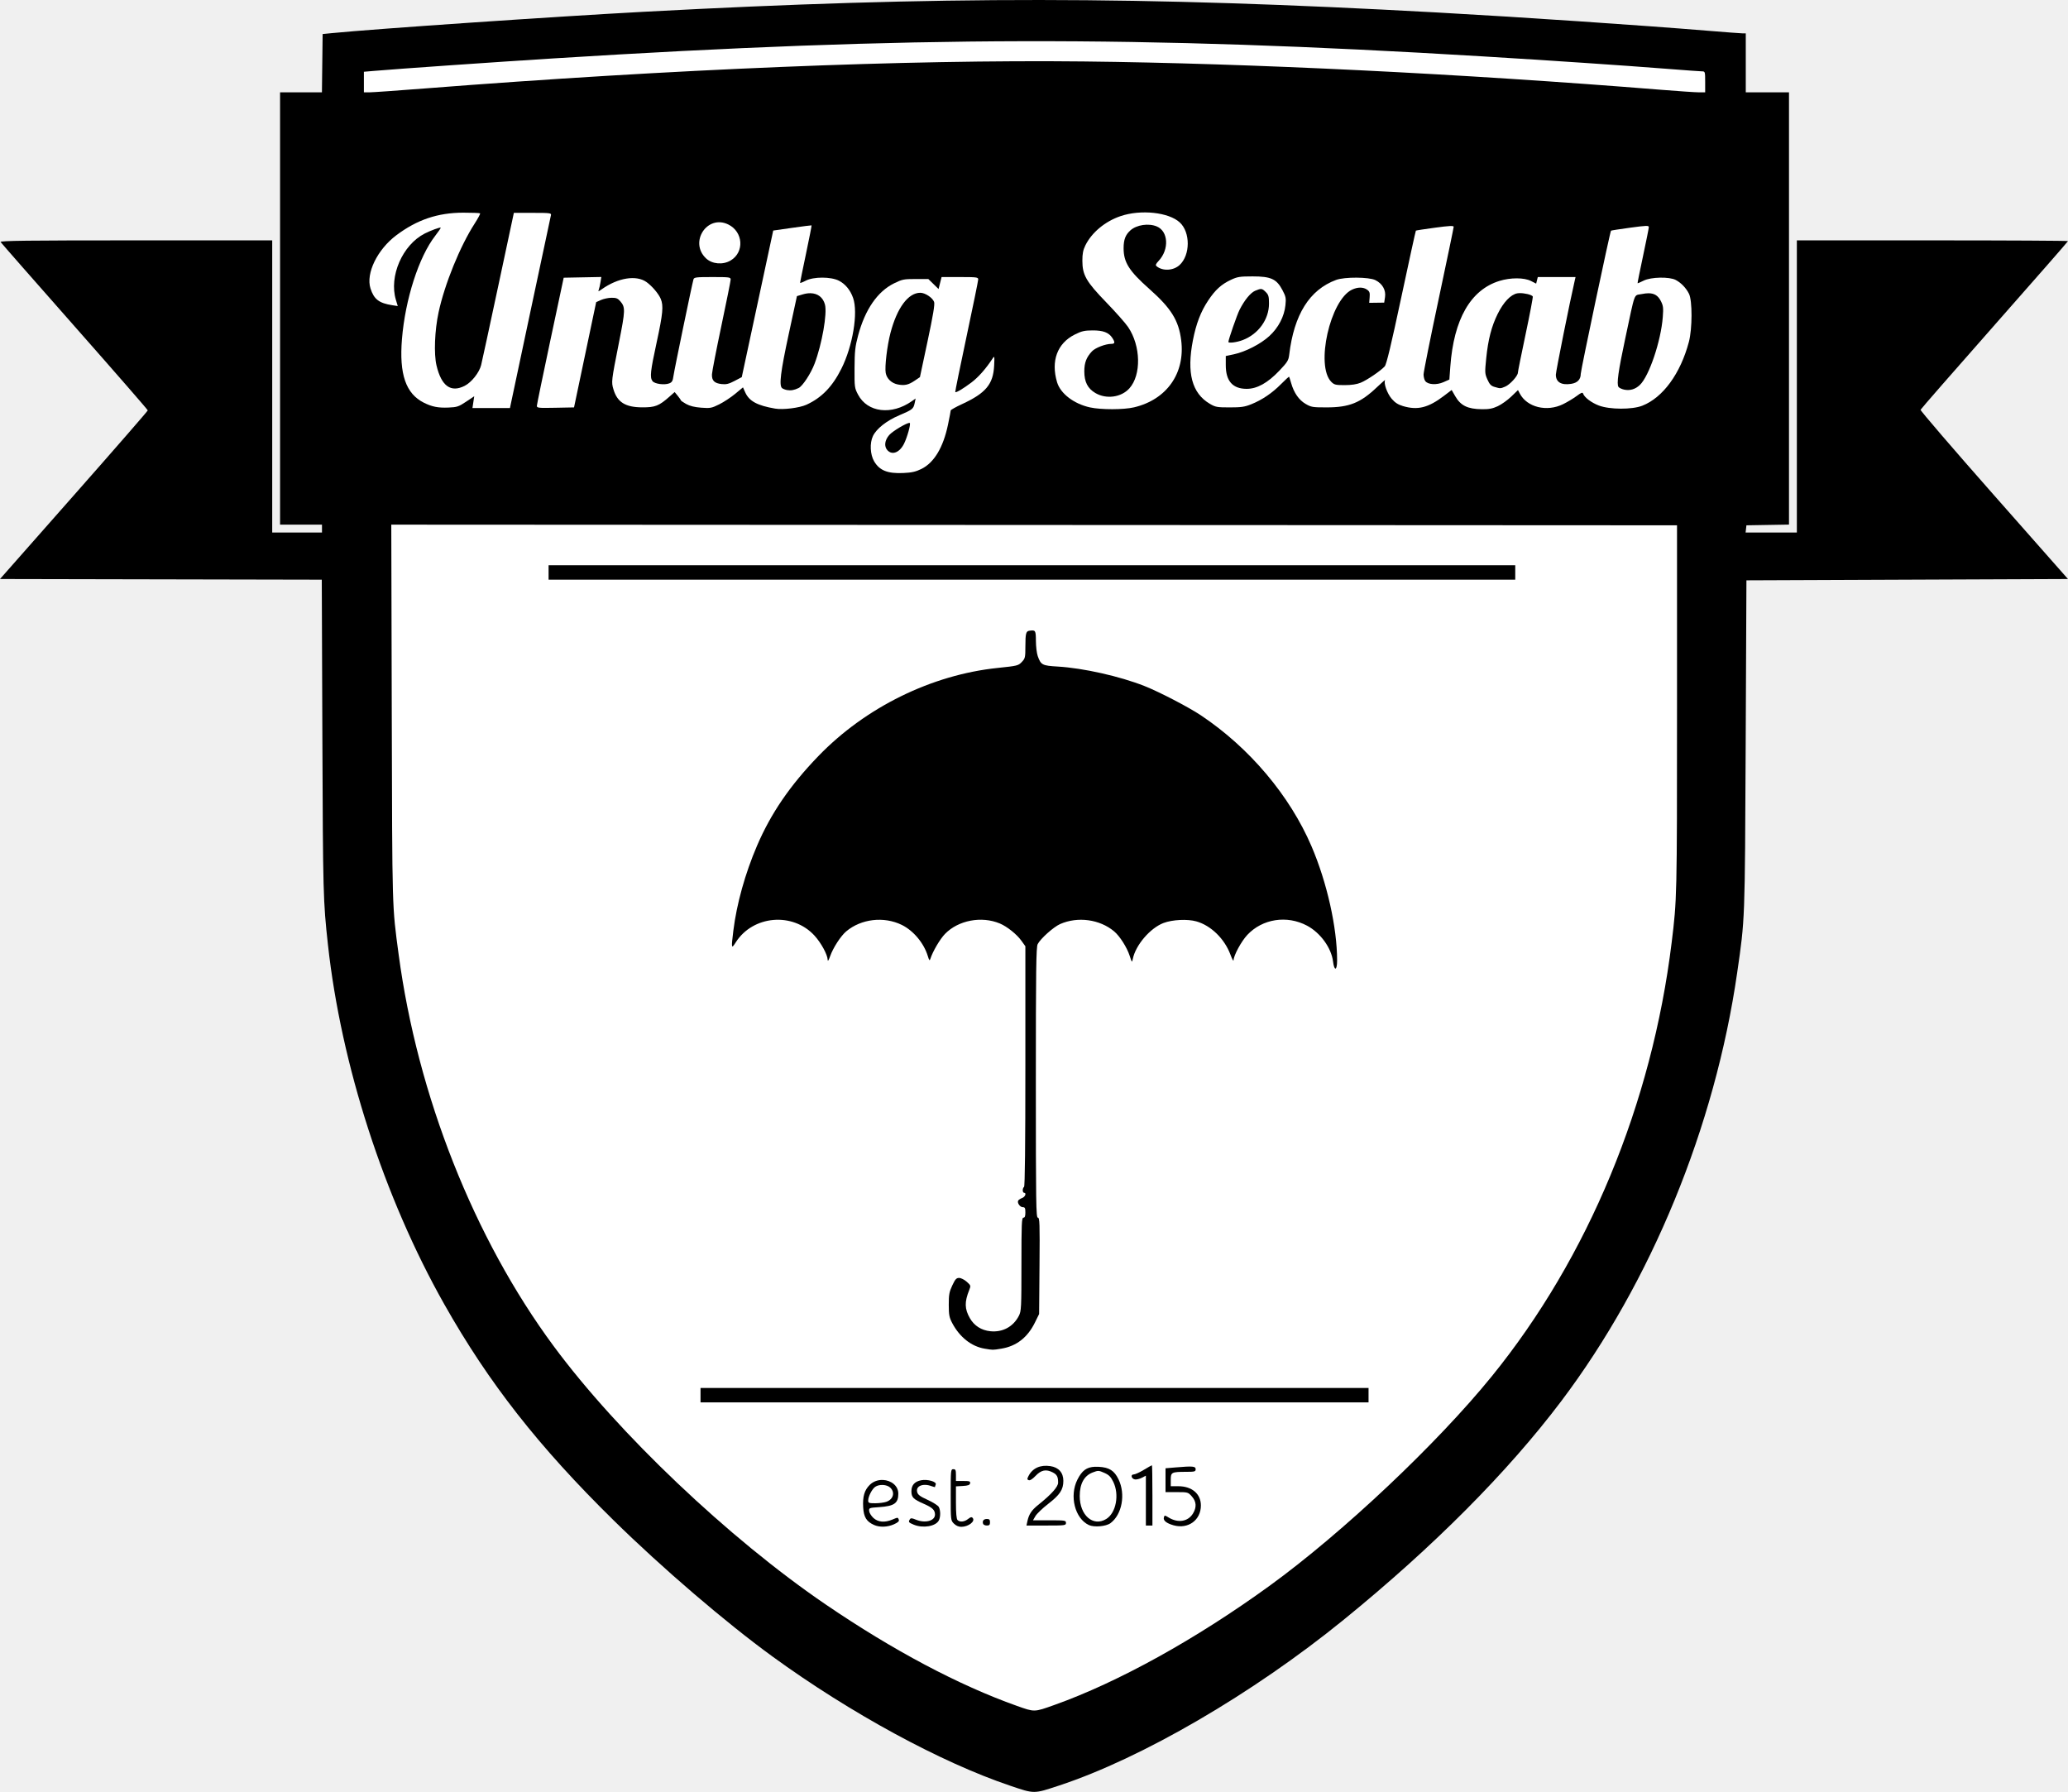
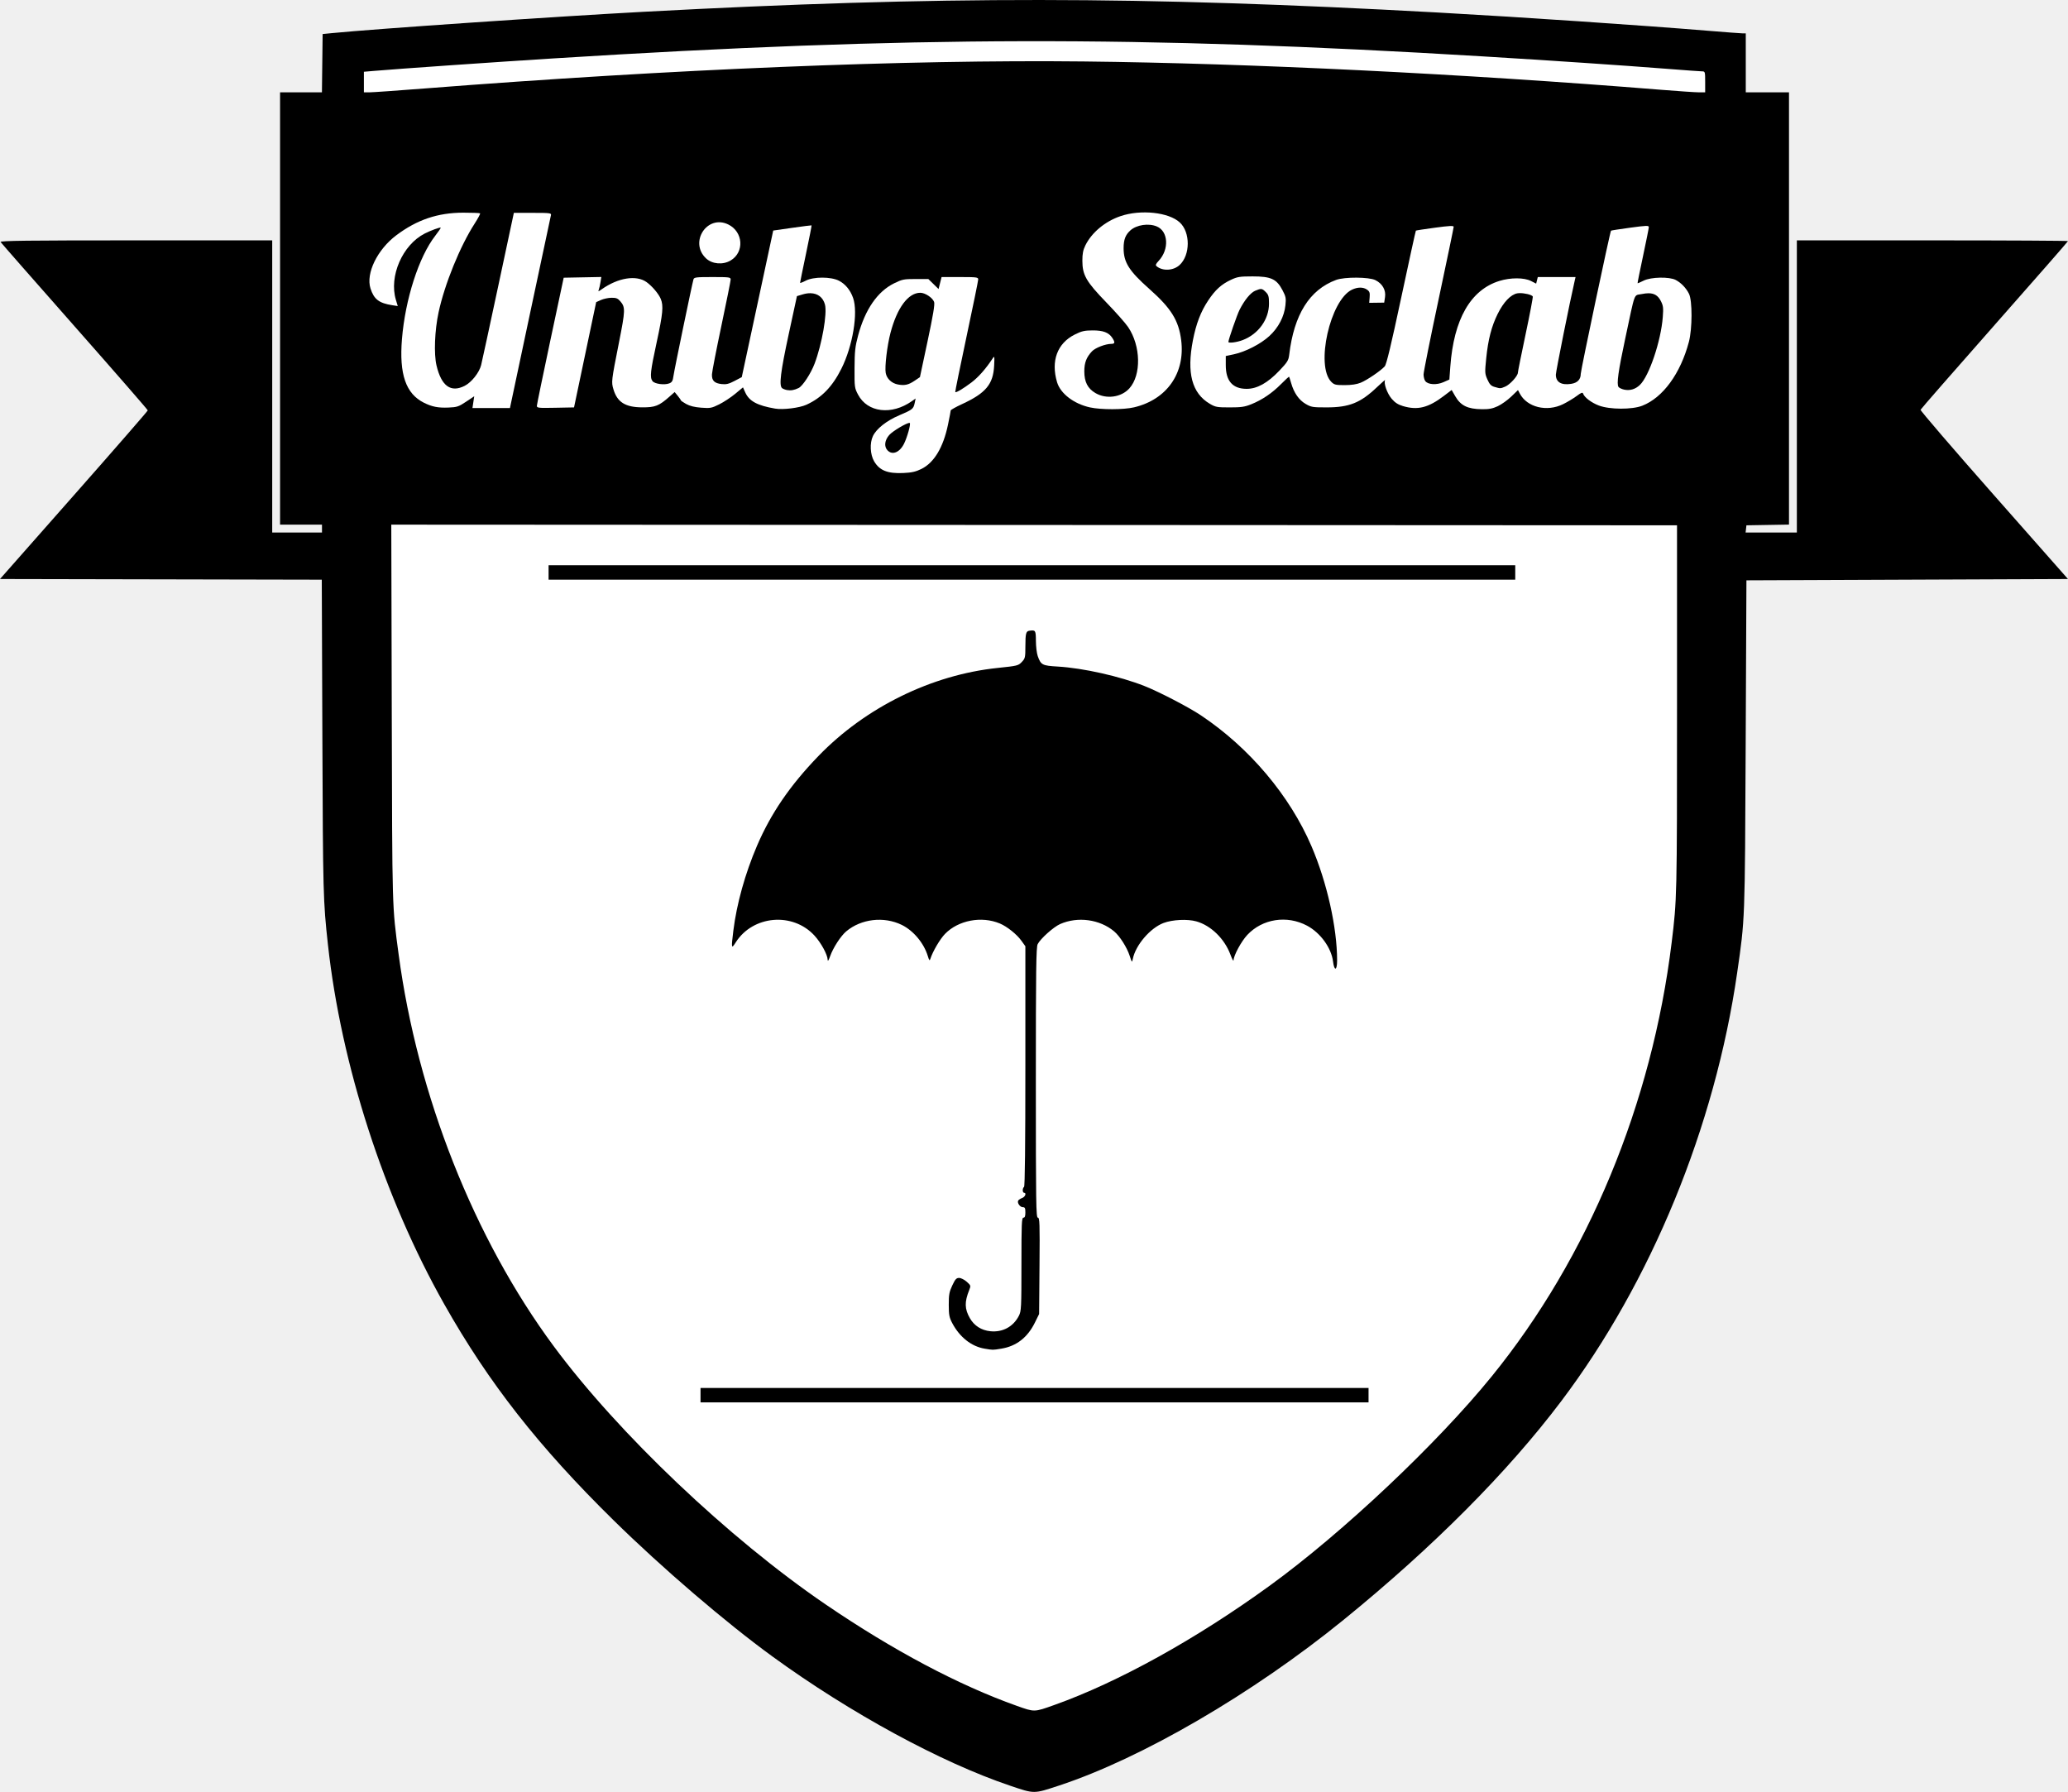
<svg xmlns="http://www.w3.org/2000/svg" viewBox="0 0 986.763 854.879" height="854.879" width="986.763" version="1.1" id="svg4206">
  <defs id="defs4210" />
  <path id="path4391" d="M 482.075,851.951 C 449.063,840.843 405.748,817.309 368.602,790.297 346.223,774.024 315.995,748.115 292.791,725.317 257.048,690.201 233.159,659.719 211.958,622.176 183.203,571.257 162.77,508.081 156.471,450.614 c -2.279,-20.795 -2.368,-24.089 -2.648,-98.904 l -0.282,-75.154 L 76.771,276.397 0,276.239 35.256,236.277 c 19.391,-21.979 35.256,-40.199 35.256,-40.49 0,-0.291 -15.693,-18.308 -34.873,-40.039 -19.18,-21.731 -35.087,-39.862 -35.349,-40.291 -0.38,-0.623 12.693,-0.781 64.56,-0.781 l 65.037,0 0,69.688 0,69.688 11.875,0 11.875,0 0,-1.875 0,-1.875 -10,0 -10,0 0,-103.125 0,-103.125 9.988,0 9.988,0 0.168,-13.906 0.168,-13.906 4.375,-0.433 c 20.609,-2.039 106.02,-7.882 148.75,-10.177 141.508,-7.6 236.753,-7.517 378.75,0.328 39.303,2.172 96.957,6.063 129.375,8.732 8.25,0.679 15.633,1.235 16.406,1.236 l 1.406,0.001 0,14.062 0,14.063 10.312,0 10.312,0 0,103.11 0,103.11 -10.156,0.172 -10.156,0.172 -0.198,1.719 -0.198,1.719 12.229,0 12.229,0 0,-69.688 0,-69.688 64.688,0 c 35.578,0 64.688,0.157 64.688,0.349 0,0.192 -15.766,18.211 -35.036,40.043 -19.27,21.831 -35.159,40.026 -35.309,40.432 -0.15,0.406 15.615,18.738 35.032,40.739 l 35.305,40 -76.715,0.312 -76.715,0.312 -0.356,78.438 c -0.386,84.886 -0.308,82.802 -4.059,108.75 -10.63,73.537 -40.996,147.49 -83.917,204.375 -25.575,33.895 -61.082,69.567 -103.866,104.346 -43.324,35.218 -96.365,66.106 -135.802,79.084 -12.203,4.015 -11.605,4.013 -23.25,0.095 z" style="fill:#000000" />
  <path id="path4387" d="m 503.013,813.441 c 30.515,-10.854 67.711,-31.445 102.819,-56.919 34.837,-25.278 79.887,-67.752 106.034,-99.971 45.93,-56.596 76.344,-129.946 85.78,-206.875 2.537,-20.682 2.555,-21.475 2.555,-111.562 l 0,-87.5 -306.748,-0.157 -306.748,-0.157 0.228,89.844 c 0.243,95.548 0.132,91.649 3.276,115.157 9.014,67.398 35.973,135.526 73.948,186.875 30.783,41.623 83.586,91.769 129.794,123.262 32.168,21.924 63.542,38.565 91.25,48.398 8.518,3.023 8.181,3.031 17.812,-0.395 z" style="fill:#ffffff" />
-   <path style="fill:#000000" d="M 421.365 706.064 C 419.1 705.953 416.734 706.677 414.961 708.449 C 412.457 710.953 411.582 713.965 411.871 719.078 C 412.138 723.804 413.446 725.929 417.076 727.543 L 417.076 727.545 C 419.746 728.732 423.523 728.592 426.6 727.195 C 428.506 726.33 429.145 725.72 428.877 725.021 C 428.422 723.835 428.486 723.836 425.729 724.988 C 422.151 726.483 418.964 726.205 416.775 724.207 C 415.74 723.262 414.819 721.785 414.732 720.926 C 414.578 719.401 414.696 719.356 419.576 719.021 C 426.713 718.533 428.639 717.17 428.639 712.613 C 428.639 708.759 425.141 706.251 421.365 706.064 z M 421.295 708.451 C 422.643 708.519 423.956 708.943 424.77 709.701 C 427.188 711.954 426.278 715.318 422.934 716.484 C 421.844 716.864 419.447 717.176 417.607 717.176 C 414.627 717.176 414.264 717.032 414.264 715.863 C 414.264 713.965 416.088 710.406 417.607 709.342 C 418.563 708.673 419.947 708.384 421.295 708.451 z " id="path4385" />
-   <path id="path4381" d="m 435.982,727.389 c -2.459,-1.02 -2.641,-1.277 -1.82,-2.571 0.404,-0.636 0.962,-0.604 2.783,0.156 4.476,1.87 9.193,0.638 9.193,-2.402 0,-2.155 -1.219,-3.329 -5.312,-5.117 -5.049,-2.206 -5.938,-3.104 -5.938,-6.001 0,-2.94 1.548,-4.668 4.713,-5.262 3.027,-0.568 7.402,0.708 6.901,2.013 -0.2,0.521 -0.364,1.059 -0.364,1.194 0,0.135 -0.721,-0.028 -1.603,-0.364 -4.059,-1.543 -7.63,-0.119 -6.909,2.755 0.338,1.345 1.35,2.106 5.038,3.787 2.538,1.157 4.921,2.674 5.295,3.372 0.87,1.626 0.872,4.824 0.004,6.445 -1.508,2.817 -7.566,3.826 -11.981,1.994 z" style="fill:#000000" />
-   <path id="path4379" d="m 455.172,726.892 c -1.524,-1.524 -1.534,-1.613 -1.534,-13.75 0,-11.799 0.043,-12.216 1.25,-12.216 1.065,0 1.25,0.417 1.25,2.812 l 0,2.812 3.483,0 c 2.98,0 3.453,0.158 3.275,1.094 -0.161,0.845 -0.952,1.137 -3.483,1.283 l -3.275,0.189 0,7.655 c 0,5.12 0.248,7.903 0.75,8.405 1.117,1.117 3.255,0.909 5.034,-0.491 1.228,-0.966 1.72,-1.07 2.22,-0.467 1.325,1.596 -2.084,4.208 -5.492,4.208 -1.231,0 -2.507,-0.563 -3.479,-1.534 z" style="fill:#000000" />
-   <path style="fill:#000000" d="M 522.445 699.77 C 518.447 699.931 516.274 701.607 514.107 705.883 C 510.166 713.664 512.886 724.456 519.576 727.578 C 522.062 728.738 527.743 728.244 529.852 726.684 C 535.383 722.588 537.175 712.898 533.719 705.773 C 531.685 701.581 529.292 700.065 524.277 699.791 C 523.626 699.755 523.017 699.746 522.445 699.77 z M 524.133 701.756 C 524.855 701.78 525.583 702.077 526.916 702.666 C 529.136 703.648 530.008 704.519 531.199 706.943 C 534.207 713.066 532.546 721.823 527.832 724.697 C 521.598 728.498 515.201 722.948 515.201 713.738 C 515.201 707.873 517.305 704.038 521.377 702.482 C 522.692 701.98 523.41 701.732 524.133 701.756 z " id="path4377" />
-   <path id="path4373" d="m 559.963,727.692 c -3.306,-0.93 -4.99,-2.268 -4.622,-3.675 0.316,-1.21 0.348,-1.21 2.278,-0.039 4.531,2.75 9.257,1.969 11.629,-1.921 1.821,-2.986 1.634,-5.7 -0.559,-8.153 -1.792,-2.004 -1.922,-2.041 -7.188,-2.041 l -5.363,0 2e-4,-5.69 1.9e-4,-5.689 4.782,-0.404 c 8.252,-0.698 9.593,-0.579 9.593,0.846 0,1.134 -0.42,1.251 -4.531,1.259 -6.981,0.013 -7.344,0.202 -7.344,3.814 l 0,3.052 3.594,0 c 6.507,0 10.781,3.641 10.781,9.179 0,7.012 -6.082,11.421 -13.05,9.461 z" style="fill:#000000" />
-   <path id="path4371" d="m 469.109,727.02 c -0.508,-1.382 0.218,-2.344 1.768,-2.344 1.194,0 1.51,0.327 1.51,1.562 0,1.231 -0.317,1.562 -1.496,1.562 -0.823,0 -1.625,-0.352 -1.783,-0.781 z" style="fill:#000000" />
-   <path id="path4369" d="m 490.226,725.77 c 0.718,-3.332 1.997,-5.274 5.125,-7.781 6.394,-5.124 9.537,-8.639 9.537,-10.666 0,-2.775 -0.551,-3.826 -2.545,-4.857 -3.175,-1.642 -5.512,-1.189 -8.145,1.578 -1.502,1.579 -2.721,2.358 -3.325,2.127 -0.828,-0.318 -0.84,-0.586 -0.096,-2.025 1.926,-3.725 5.611,-5.396 10.354,-4.696 4.003,0.591 6.257,3.121 6.257,7.022 0,4.188 -1.618,6.652 -7.202,10.972 -2.707,2.094 -5.454,4.718 -6.105,5.833 l -1.183,2.026 7.87,0 c 7.453,0 7.87,0.066 7.87,1.25 0,1.195 -0.417,1.25 -9.425,1.25 l -9.425,0 0.437,-2.031 z" style="fill:#000000" />
-   <path id="path4367" d="m 546.763,715.91 0,-11.891 -1.917,0.992 c -1.055,0.545 -2.528,0.904 -3.275,0.797 -1.728,-0.247 -2.264,-2.382 -0.598,-2.382 0.647,0 2.811,-0.984 4.809,-2.188 1.998,-1.203 3.739,-2.188 3.869,-2.188 0.13,0 0.237,6.469 0.237,14.375 l 0,14.375 -1.562,0 -1.562,0 0,-11.891 z" style="fill:#000000" />
  <path id="path4365" d="m 334.263,665.614 0,-3.438 159.375,0 159.375,0 0,3.438 0,3.438 -159.375,0 -159.375,0 0,-3.438 z" style="fill:#000000" />
  <path id="path4363" d="m 469.763,643.409 c -6.257,-1.055 -11.853,-5.481 -15.388,-12.17 -1.427,-2.701 -1.653,-3.888 -1.663,-8.75 -0.01,-4.818 0.23,-6.141 1.672,-9.219 1.401,-2.99 1.951,-3.594 3.271,-3.594 0.873,0 2.506,0.821 3.628,1.824 1.969,1.759 2.011,1.897 1.205,3.906 -2.317,5.771 -2.241,9.033 0.316,13.503 2.049,3.582 5.464,5.755 9.738,6.196 5.874,0.606 10.965,-2.148 13.632,-7.376 1.134,-2.222 1.213,-3.836 1.213,-24.59 0,-19.328 0.122,-22.212 0.938,-22.212 0.677,0 0.938,-0.694 0.938,-2.5 0,-2.068 -0.212,-2.5 -1.228,-2.5 -1.348,0 -2.817,-2.143 -2.178,-3.176 0.221,-0.358 1.078,-0.908 1.904,-1.222 1.457,-0.554 2.137,-2.477 0.877,-2.477 -0.344,0 -0.625,-0.546 -0.625,-1.213 0,-0.667 0.281,-1.387 0.625,-1.599 0.409,-0.253 0.625,-20.129 0.625,-57.591 l 0,-57.205 -1.905,-2.653 c -2.209,-3.076 -6.845,-6.78 -10.282,-8.217 -8.737,-3.65 -19.818,-1.544 -26.149,4.97 -2.422,2.492 -5.835,8.305 -7.013,11.946 -0.328,1.014 -0.556,0.753 -1.205,-1.384 -1.874,-6.167 -6.87,-12.135 -12.438,-14.859 -8.507,-4.162 -19.375,-2.893 -26.49,3.093 -2.585,2.175 -6.225,7.777 -7.641,11.758 -0.746,2.1 -1.178,2.751 -1.207,1.822 -0.079,-2.487 -3.133,-8.101 -6.283,-11.547 -10.352,-11.327 -29.404,-9.693 -37.596,3.225 -2.104,3.318 -2.186,2.916 -1.134,-5.562 1.597,-12.875 5.626,-27.326 11.315,-40.583 6.611,-15.407 15.742,-28.744 29.267,-42.747 22.456,-23.25 54.056,-38.78 85.56,-42.048 9.357,-0.971 9.835,-1.088 11.482,-2.819 1.619,-1.701 1.719,-2.142 1.728,-7.578 0.01,-6.001 0.293,-7.117 1.865,-7.345 2.979,-0.434 3.124,-0.211 3.152,4.855 0.015,2.664 0.41,5.917 0.878,7.229 1.515,4.247 2.133,4.57 9.574,5.004 12.097,0.706 29.655,4.65 41.375,9.294 7.1,2.814 21.008,10.039 26.924,13.989 23.097,15.418 42.375,38.24 52.754,62.453 7.385,17.228 12.217,38.779 12.217,54.493 0,4.917 -1.352,5.229 -1.945,0.449 -0.803,-6.469 -6.029,-13.668 -12.381,-17.053 -9.6,-5.117 -21.315,-3.305 -28.534,4.413 -2.843,3.04 -6.486,9.757 -6.547,12.072 -0.018,0.688 -0.695,-0.531 -1.503,-2.708 -2.805,-7.552 -9.324,-13.895 -16.277,-15.837 -4.233,-1.183 -11.404,-0.831 -15.625,0.767 -6.355,2.405 -13.297,10.496 -14.656,17.08 -0.395,1.915 -0.421,1.89 -1.524,-1.47 -1.322,-4.027 -4.712,-9.345 -7.4,-11.606 -6.853,-5.766 -17.399,-7.191 -25.782,-3.483 -3.135,1.387 -9.337,6.93 -10.697,9.561 -0.736,1.424 -0.877,12.044 -0.877,66.102 0,57.685 0.101,64.406 0.966,64.406 0.858,0 0.945,2.587 0.781,22.984 l -0.185,22.984 -2.015,4.091 c -3.512,7.13 -8.848,11.27 -16.03,12.435 -4.219,0.685 -3.887,0.685 -8.017,-0.011 z" style="fill:#000000" />
  <path id="path4361" d="m 261.763,273.114 0,-3.438 230.625,0 230.625,0 0,3.438 0,3.438 -230.625,0 -230.625,0 0,-3.438 z" style="fill:#000000" />
  <path style="fill:#ffffff" d="M 449.281 132.176 L 448.562 135.031 L 447.842 137.889 L 445.398 135.5 L 442.953 133.113 L 436.875 133.113 C 431.268 133.113 430.477 133.271 426.625 135.168 C 418.691 139.074 412.775 147.651 409.453 160.068 C 408.035 165.369 407.796 167.559 407.752 175.613 C 407.702 184.693 407.754 185.092 409.428 188.268 C 413.933 196.817 425.423 198.207 435.113 191.377 L 436.902 190.117 L 436.457 192.24 C 435.859 195.094 435.433 195.435 429.078 198.137 C 423.055 200.697 418.19 204.537 416.527 208.041 C 414.937 211.392 415.195 216.836 417.1 220.086 C 419.659 224.453 423.514 226.002 430.992 225.668 C 435.019 225.488 436.918 225.066 439.607 223.75 C 445.704 220.767 450.084 213.482 452.354 202.545 C 453.06 199.139 453.639 196.112 453.639 195.82 C 453.639 195.528 456.081 194.161 459.068 192.781 C 470.385 187.553 473.92 183.317 474.361 174.455 C 474.589 169.882 474.54 169.646 473.652 170.996 C 470.376 175.978 466.835 179.987 463.479 182.51 C 459.573 185.446 456.198 187.444 455.807 187.053 C 455.688 186.935 458.106 175.047 461.178 160.637 C 464.25 146.226 466.764 133.928 466.764 133.307 C 466.764 132.27 466.037 132.176 458.021 132.176 L 449.281 132.176 z M 439.139 139.676 C 441.446 139.676 445.024 142.064 445.721 144.07 C 446.107 145.182 445.236 150.407 442.604 162.771 L 438.951 179.93 L 436.451 181.619 C 433.495 183.616 431.664 184.034 428.469 183.436 C 425.462 182.873 423.144 180.695 422.629 177.951 C 422.09 175.08 423.296 164.915 424.9 158.816 C 428.061 146.799 433.36 139.676 439.139 139.676 z M 433.93 201.768 C 434.019 201.77 434.084 201.789 434.123 201.828 C 434.638 202.343 432.859 208.704 431.365 211.686 C 429.242 215.923 425.702 217.303 423.422 214.783 C 421.771 212.959 422.13 210.014 424.303 207.539 C 425.973 205.637 432.591 201.731 433.93 201.768 z " id="path4359" />
  <path style="fill:#ffffff" d="M 387.248 107.516 C 387.153 107.455 382.998 107.987 378.014 108.697 L 368.951 109.988 L 361.445 144.959 L 353.939 179.928 L 350.508 181.732 C 347.778 183.167 346.519 183.475 344.355 183.238 C 340.867 182.856 339.596 181.582 339.717 178.584 C 339.769 177.294 341.797 166.857 344.225 155.391 C 346.652 143.924 348.639 134.01 348.639 133.359 C 348.639 132.255 348.057 132.176 339.93 132.176 C 332.176 132.176 331.186 132.296 330.898 133.27 C 330.225 135.551 321.757 176.42 321.365 179.279 C 321.027 181.743 320.666 182.389 319.328 182.906 C 317.006 183.804 312.321 183.16 311.332 181.807 C 310.026 180.021 310.336 177.158 313.326 163.357 C 316.311 149.579 316.659 145.88 315.279 142.578 C 314.264 140.148 311.123 136.446 308.486 134.568 C 303.606 131.093 294.934 132.489 287.117 138.006 C 285.483 139.159 285.331 139.179 285.713 138.184 C 285.948 137.57 286.319 135.958 286.535 134.604 L 286.928 132.141 L 277.949 132.314 L 268.971 132.488 L 262.586 162.488 C 259.075 178.988 256.187 192.989 256.17 193.6 C 256.141 194.621 256.85 194.697 265.021 194.537 L 273.906 194.363 L 279.186 169.256 L 284.467 144.148 L 286.736 143.125 C 287.985 142.562 290.247 142.083 291.76 142.062 C 293.992 142.032 294.781 142.34 295.945 143.693 C 298.452 146.607 298.411 147.906 295.34 163.426 C 291.692 181.863 291.652 182.206 292.721 185.781 C 294.551 191.902 298.41 194.307 306.451 194.34 C 312.637 194.365 314.447 193.65 319.496 189.182 L 321.918 187.039 L 323.381 188.826 C 324.185 189.809 324.853 190.772 324.865 190.967 C 324.878 191.161 326.02 191.956 327.404 192.734 C 329.116 193.697 331.412 194.262 334.584 194.502 C 338.906 194.829 339.534 194.713 343.162 192.916 C 345.315 191.85 348.751 189.588 350.799 187.891 L 354.521 184.805 L 355.594 187.201 C 357.469 191.389 361.334 193.483 369.889 194.941 C 373.631 195.58 381.491 194.603 384.799 193.09 C 392.041 189.777 397.148 184.516 401.465 175.926 C 406.897 165.116 409.54 149.162 407.062 142.141 C 405.735 138.377 403.389 135.521 400.32 133.932 C 396.511 131.959 388.167 131.957 384.42 133.928 C 382.959 134.696 381.764 135.137 381.764 134.906 C 381.764 134.676 383.036 128.443 384.592 121.057 C 386.148 113.67 387.343 107.576 387.248 107.516 z M 386.76 139.891 C 390.194 139.959 392.712 141.86 393.633 145.281 C 394.782 149.549 392.22 164.151 388.68 173.518 C 386.92 178.174 382.989 184.177 381.092 185.105 C 379.008 186.125 377.357 186.416 375.514 186.086 C 374.654 185.932 373.6 185.517 373.17 185.164 C 371.656 183.92 372.463 177.377 376.352 159.383 L 380.264 141.275 L 383.045 140.443 C 384.368 140.048 385.615 139.868 386.76 139.891 z " id="path4353" />
  <path id="path4349" d="m 541.105,194.333 c 15.627,-3.683 24.485,-16.28 22.51,-32.01 -1.188,-9.461 -4.76,-15.214 -15.192,-24.465 -9.688,-8.591 -12.285,-12.701 -12.285,-19.443 0,-4.069 0.879,-6.386 3.222,-8.496 2.962,-2.667 8.693,-3.526 12.608,-1.891 5.521,2.307 6.006,10.943 0.92,16.393 -1.454,1.558 -1.643,2.066 -0.975,2.62 2.873,2.385 7.996,2.107 10.93,-0.593 5.162,-4.751 5.21,-15.628 0.089,-20.335 -5.291,-4.864 -18.608,-6.277 -28.262,-2.999 -7.369,2.502 -13.759,7.817 -16.782,13.961 -1.084,2.204 -1.432,3.981 -1.427,7.289 0.01,6.871 1.797,9.98 11.469,19.961 4.447,4.589 9.104,9.85 10.35,11.691 6.097,9.013 6.378,22.886 0.594,29.288 -3.87,4.283 -10.991,5.255 -16.189,2.209 -3.689,-2.162 -5.297,-5.302 -5.297,-10.343 0,-4.111 0.991,-6.71 3.64,-9.54 1.598,-1.708 6.454,-3.579 9.286,-3.579 1.714,0 1.82,-0.727 0.419,-2.866 -1.682,-2.566 -4.395,-3.585 -9.468,-3.554 -3.821,0.023 -5.189,0.343 -8.438,1.971 -8.344,4.182 -11.468,12.618 -8.432,22.768 1.622,5.423 8.06,10.332 15.743,12.003 5.253,1.143 16.035,1.123 20.966,-0.04 z" style="fill:#ffffff" />
  <path style="fill:#ffffff" d="M 785.285 107.785 C 784.054 107.818 781.829 108.093 777.857 108.629 C 772.959 109.29 768.84 109.93 768.705 110.051 C 768.262 110.448 754.264 176.666 754.264 178.365 C 754.264 181.053 752.682 182.68 749.627 183.139 C 744.933 183.843 742.389 182.297 742.389 178.744 C 742.389 177.165 749.142 143.536 751.459 133.582 L 751.787 132.176 L 742.779 132.176 L 733.773 132.176 L 733.379 133.744 L 732.986 135.312 L 730.525 134.057 C 727.25 132.385 720.76 132.376 715.422 134.035 C 701.69 138.303 693.672 152.313 692.029 174.908 L 691.58 181.076 L 688.768 182.322 C 685.482 183.776 681.334 183.519 680.066 181.785 C 679.625 181.181 679.264 179.763 679.264 178.633 C 679.264 177.503 682.498 161.365 686.451 142.773 C 690.404 124.182 693.639 108.624 693.639 108.199 C 693.639 107.606 691.574 107.705 684.732 108.629 C 679.834 109.29 675.725 109.92 675.602 110.029 C 675.478 110.139 672.341 124.466 668.631 141.867 C 663.753 164.743 661.565 173.86 660.73 174.789 C 658.835 176.897 652.278 181.355 649.264 182.584 C 647.379 183.352 644.857 183.731 641.623 183.734 C 637.302 183.738 636.631 183.574 635.238 182.176 C 627.624 174.528 634.672 143.152 645.117 138.195 C 647.847 136.9 650.463 136.898 652.307 138.189 C 653.504 139.028 653.716 139.654 653.539 141.838 L 653.326 144.475 L 656.904 144.426 L 660.48 144.377 L 660.877 141.74 C 661.379 138.395 659.629 135.311 656.285 133.648 C 653.203 132.116 641.563 132.054 637.531 133.549 C 624.836 138.255 617.449 150.046 615.158 169.254 C 614.84 171.923 614.303 172.788 610.475 176.818 C 604.897 182.69 599.837 185.51 594.877 185.51 C 588.169 185.51 584.889 181.796 584.889 174.207 L 584.889 169.848 L 588.732 169.031 C 594.255 167.859 601.512 164.136 605.654 160.35 C 609.991 156.385 612.795 151.022 613.357 145.613 C 613.705 142.271 613.551 141.489 611.943 138.426 C 609.151 133.104 606.459 131.863 597.701 131.863 C 591.602 131.863 590.434 132.048 587.359 133.49 C 582.761 135.647 579.878 138.272 576.461 143.412 C 572.945 148.7 570.743 154.446 569.203 162.355 C 566.166 177.954 568.746 187.631 577.277 192.646 C 579.964 194.226 580.731 194.363 586.764 194.363 C 592.257 194.363 593.937 194.118 597.076 192.852 C 602.279 190.752 607.053 187.513 611.314 183.191 C 613.307 181.171 615.017 179.624 615.113 179.754 C 615.21 179.884 615.65 181.254 616.094 182.801 C 617.417 187.416 619.762 190.799 622.924 192.658 C 625.631 194.25 626.307 194.363 633.014 194.359 C 643.806 194.353 649.162 192.203 657.021 184.725 C 659.398 182.463 661.148 180.951 660.91 181.363 C 660.116 182.741 661.869 187.701 664.053 190.252 C 665.613 192.075 667.102 193.04 669.414 193.727 C 676.418 195.807 681.492 194.55 688.936 188.895 L 692.67 186.059 L 694.338 188.961 C 696.957 193.519 700.261 195.145 707.076 195.232 C 710.468 195.276 712.175 194.952 714.678 193.787 L 714.678 193.785 C 716.453 192.959 719.349 190.892 721.113 189.191 L 724.32 186.1 L 725.174 187.732 C 728.612 194.312 738.073 196.646 745.826 192.828 C 747.889 191.812 750.812 190.054 752.324 188.922 C 754.508 187.286 755.14 187.056 755.396 187.801 C 756.017 189.599 759.349 192.119 762.887 193.463 C 768.07 195.432 778.763 195.475 783.664 193.547 C 793.498 189.677 801.867 178.206 805.865 163.113 C 807.519 156.868 807.554 143.449 805.924 140.172 C 804.547 137.403 802.17 134.926 799.588 133.566 C 796.534 131.958 787.782 132.136 784.297 133.877 C 782.769 134.641 781.458 135.203 781.383 135.127 C 781.308 135.051 782.478 129.223 783.984 122.176 C 785.491 115.129 786.733 108.928 786.744 108.395 C 786.753 107.962 786.516 107.753 785.285 107.785 z M 601.871 137.896 C 602.544 137.983 603.086 138.443 603.979 139.336 C 605.287 140.644 605.514 141.455 605.514 144.859 C 605.514 152.38 600.44 159.411 592.965 162.252 C 590.117 163.334 586.139 163.841 586.139 163.121 C 586.139 162.052 590.29 150.115 591.467 147.801 C 593.846 143.122 596.722 139.63 598.969 138.691 C 600.392 138.097 601.198 137.81 601.871 137.896 z M 724.902 139.848 C 727.266 139.761 730.847 140.575 731.377 141.432 C 731.537 141.691 730.005 149.771 727.971 159.385 C 725.937 168.998 724.27 177.291 724.268 177.814 C 724.26 179.345 720.473 183.507 718.236 184.441 C 715.918 185.41 715.966 185.409 713.121 184.59 C 711.474 184.115 710.769 183.38 709.734 181.053 C 708.497 178.27 708.467 177.732 709.16 170.926 C 710.074 161.949 711.681 155.72 714.615 149.783 C 717.404 144.141 720.838 140.532 723.977 139.943 C 724.252 139.892 724.565 139.86 724.902 139.848 z M 786.596 139.91 C 789.425 139.911 791.187 141.072 792.484 143.615 C 793.629 145.859 793.75 146.864 793.41 151.287 C 792.53 162.739 786.898 179.418 782.482 183.648 C 780.331 185.709 777.747 186.476 774.963 185.879 C 773.801 185.63 772.592 185.046 772.273 184.582 C 771.319 183.19 772.179 177.031 775.488 161.551 C 780.431 138.429 779.434 141.11 783.387 140.289 C 784.589 140.039 785.653 139.91 786.596 139.91 z " id="path4347" />
  <path id="path4339" d="m 222.389,191.65 3.891,-2.598 -0.422,2.812 -0.422,2.812 8.945,-0.002 8.945,-0.002 9.648,-45.467 c 5.306,-25.007 9.769,-45.959 9.917,-46.561 0.247,-1.003 -0.473,-1.094 -8.715,-1.094 l -8.984,0 -7.437,34.844 c -4.09,19.164 -7.77,36.167 -8.177,37.783 -0.906,3.597 -4.572,8.219 -7.842,9.888 -6.627,3.381 -11.126,0.132 -13.454,-9.716 -1.302,-5.509 -0.869,-16.688 0.981,-25.299 2.896,-13.482 10.232,-31.539 17.214,-42.372 1.616,-2.508 2.789,-4.71 2.605,-4.893 -0.183,-0.183 -3.803,-0.328 -8.044,-0.321 -12.137,0.02 -22.004,3.343 -31.875,10.736 -9.12,6.83 -14.677,18.244 -12.376,25.422 1.652,5.156 4.072,7.016 10.4,7.994 l 2.609,0.403 -0.89,-2.959 c -3.383,-11.241 3.114,-26.204 13.736,-31.636 2.862,-1.463 7.351,-3.105 7.656,-2.8 0.117,0.117 -1.081,1.878 -2.661,3.913 -7.793,10.033 -14.29,30.238 -15.841,49.265 -1.361,16.702 1.84,26.007 10.428,30.312 3.902,1.956 6.829,2.531 11.815,2.321 4.042,-0.17 4.827,-0.432 8.352,-2.786 z" style="fill:#ffffff" />
  <path id="path4337" d="m 348.609,124.281 c 6.673,-3.942 6.044,-13.7 -1.108,-17.191 -10.082,-4.92 -18.827,8.497 -10.567,16.212 2.91,2.718 8.008,3.145 11.675,0.979 z" style="fill:#ffffff" />
  <path id="path4335" d="m 202.728,42.197 c 118.025,-9.226 229.858,-13.807 314.347,-12.877 79.377,0.874 180.266,5.819 275.304,13.495 8.417,0.68 16.644,1.236 18.281,1.236 l 2.977,0 0,-5 c 0,-4.768 -0.065,-5 -1.406,-5.003 -0.773,-0.002 -8.438,-0.556 -17.031,-1.232 -20.364,-1.602 -55.389,-3.966 -87.812,-5.927 -163.994,-9.915 -272.947,-9.683 -442.812,0.945 -27.345,1.711 -74.129,4.964 -86.094,5.987 l -4.844,0.414 0,4.908 0,4.908 2.684,0 c 1.476,0 13.359,-0.834 26.406,-1.854 z" style="fill:#ffffff" />
</svg>
